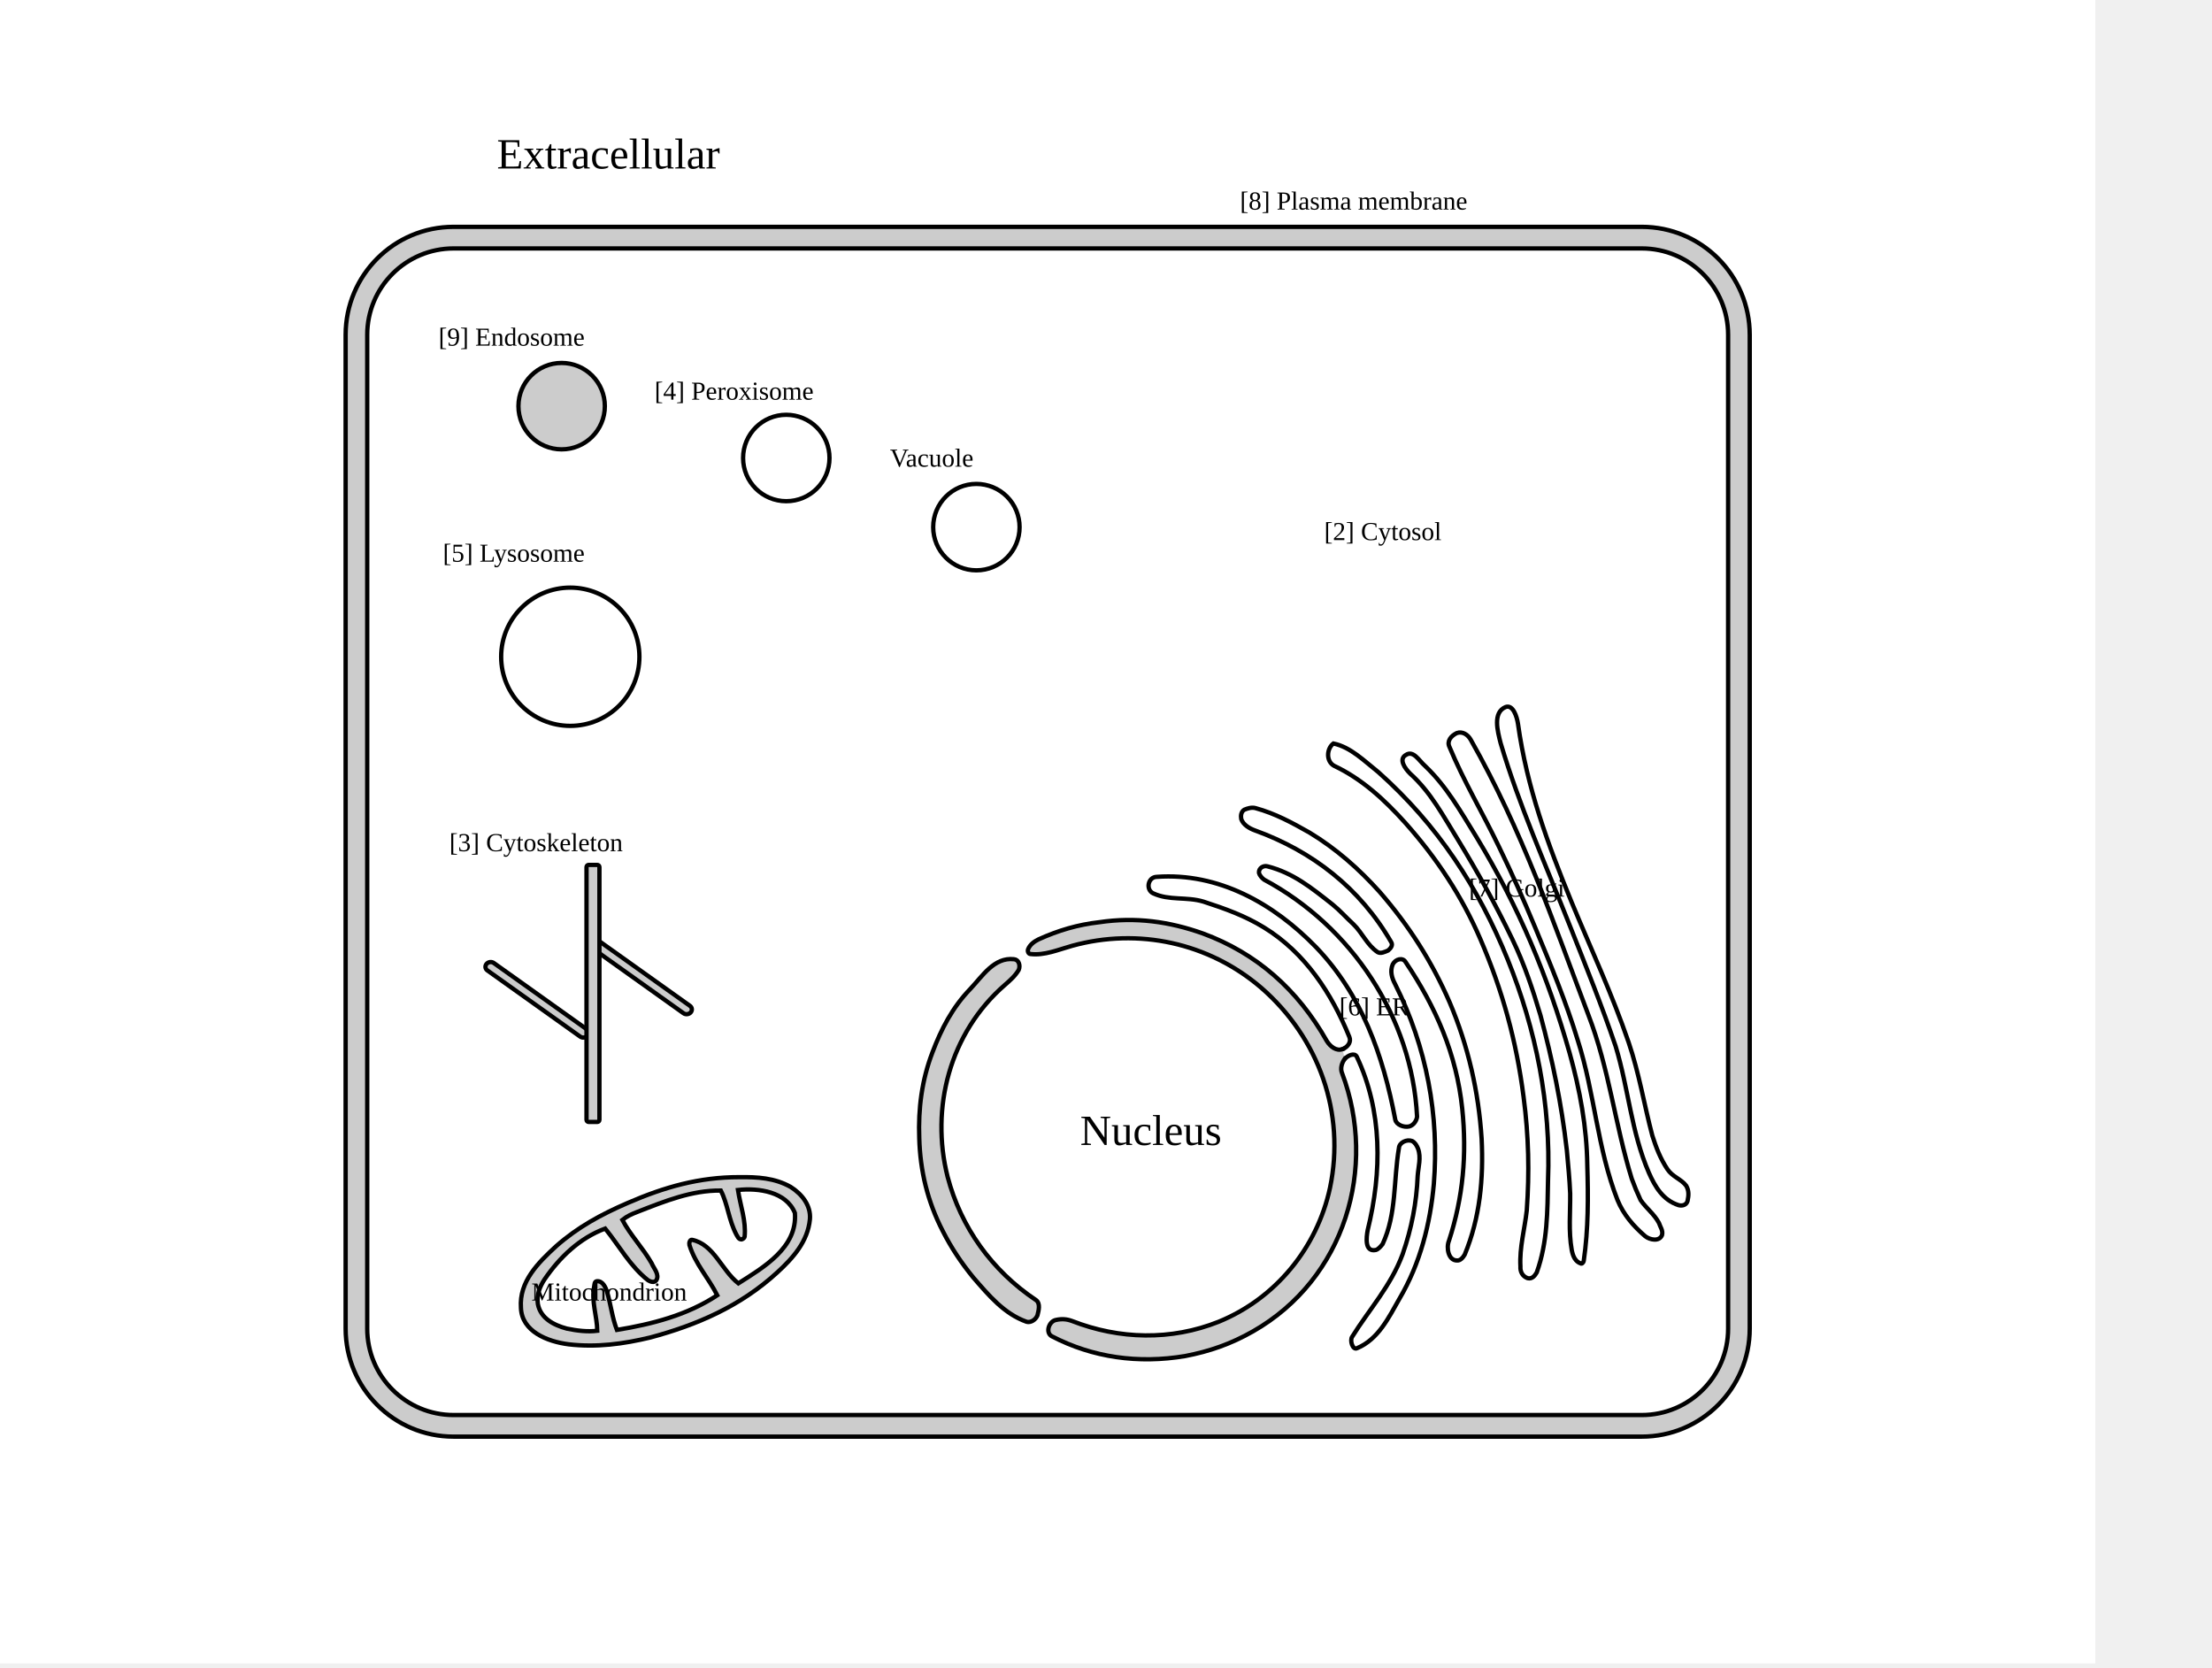
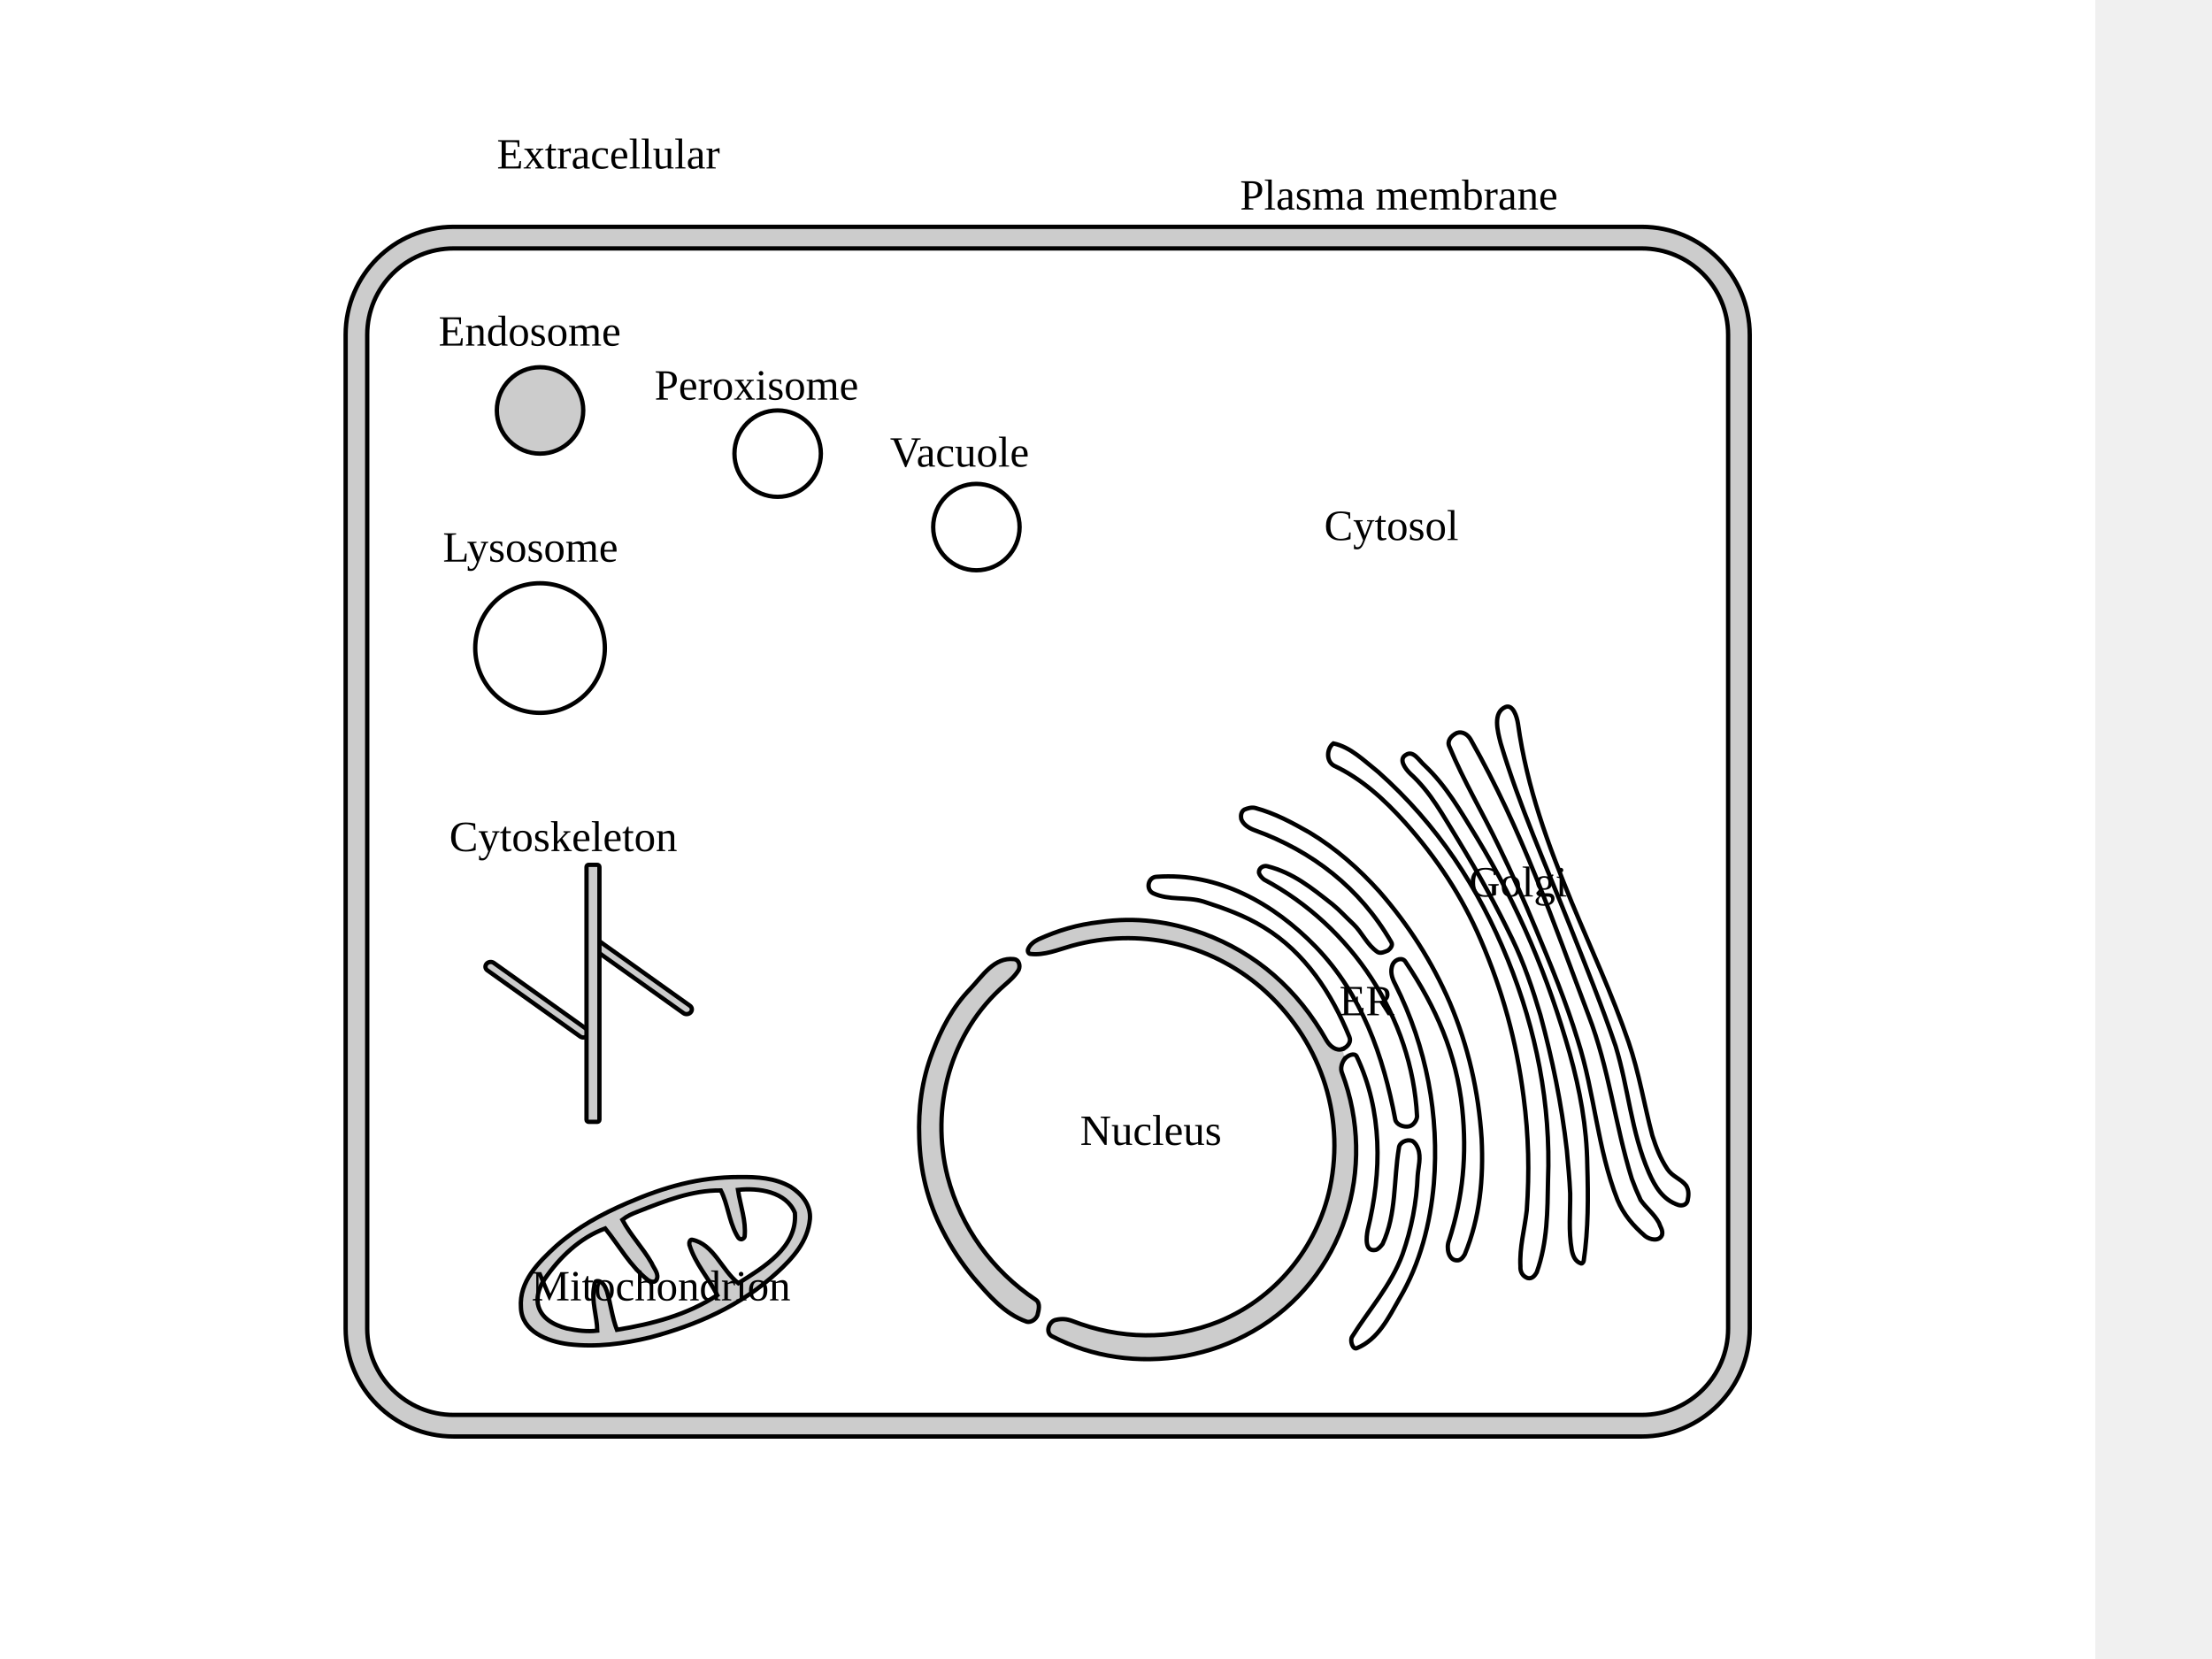
- <svg xmlns="http://www.w3.org/2000/svg" version="1.1" height="386" width="512" fill="none" stroke="none" stroke-linecap="square" stroke-miterlimit="10" clip-path="url(#p.0)">
-   <g transform="scale(0.5, 0.5)">
+ <svg xmlns="http://www.w3.org/2000/svg" version="1.1" height="768" width="1024" fill="none" stroke="none" stroke-linecap="square" stroke-miterlimit="10" clip-path="url(#p.0)">
+   <g transform="scale(1, 1)">
    <rect title="ex" fill="#ffffff" x="0" y="0" width="970" height="770" />
    <text title="ex-text" font-size="20" x="230" y="78" fill="black">Extracellular</text>
    <rect title="pm" fill="#cccccc" stroke="#000000" stroke-width="2" x="160" y="105" rx="50" ry="50" width="650" height="560" />
-     <text title="pm-text" x="574" y="97" fill="black">[8] Plasma membrane</text>
+     <text title="pm-text" font-size="20" x="574" y="97" fill="black">Plasma membrane</text>
    <rect title="cy" fill="#ffffff" stroke="#000000" stroke-width="2" x="170" y="115" rx="40" ry="40" width="630" height="540" />
-     <text title="cy-text" x="613" y="250" fill="black">[2] Cytosol</text>
+     <text title="cy-text" font-size="20" x="613" y="250" fill="black">Cytosol</text>
    <g title="cs" fill="#cccccc" stroke="#000000" stroke-width="2">
      <path d="M271.934 479.439L271.934 479.439C272.76 478.492 272.6 477.134 271.577 476.404L228.595 445.761C228.104 445.411 227.476 445.256 226.848 445.33C226.221 445.404 225.646 445.701 225.25 446.156L225.25 446.156L225.25 446.156C224.424 447.102 224.584 448.461 225.607 449.19L268.589 479.833C269.611 480.562 271.109 480.386 271.934 479.439Z" />
      <path d="M319.749 468.621L319.749 468.621C320.574 467.674 320.414 466.316 319.391 465.587L276.41 434.944C275.919 434.594 275.29 434.439 274.663 434.512C274.035 434.586 273.46 434.883 273.064 435.338L273.064 435.338L273.064 435.338C272.239 436.285 272.399 437.643 273.421 438.372L316.403 469.015C317.426 469.744 318.924 469.568 319.749 468.621Z" />
      <path d="M272.511 519.341L272.511 519.341C271.961 519.341 271.515 518.895 271.515 518.345L271.515 401.343C271.515 401.079 271.62 400.826 271.807 400.639C271.994 400.452 272.247 400.347 272.511 400.347L276.496 400.347C277.046 400.347 277.492 400.793 277.492 401.343L277.492 518.345L277.492 518.345C277.492 518.895 277.046 519.341 276.496 519.341Z" />
    </g>
-     <text title="cs-text" x="208" y="394" fill="black">[3] Cytoskeleton</text>
-     <path title="pe" fill="#ffffff" stroke="#000000" stroke-width="2" d="M344.0 212.0L344.0 212.0C344.0 200.954 352.954 192.0 364.0 192.0L364.0 192.0C369.304 192.0 374.391 194.107 378.142 197.858C381.893 201.609 384.0 206.696 384.0 212.0L384.0 212.0C384.0 223.046 375.046 232.0 364.0 232.0L364.0 232.0C352.954 232.0 344.0 223.046 344.0 212.0Z" />
-     <text title="pe-text" x="303" y="185" fill="black">[4] Peroxisome</text>
-     <path title="ly" fill="#ffffff" stroke="#000000" stroke-width="2" d="M232.0 304.0L232.0 304.0C232.0 286.327 246.327 272.0 264.0 272.0L264.0 272.0C272.487 272.0 280.626 275.371 286.627 281.373C292.629 287.374 296.0 295.513 296.0 304.0L296.0 304.0C296.0 321.673 281.673 336.0 264.0 336.0L264.0 336.0C246.327 336.0 232.0 321.673 232.0 304.0Z" />
-     <text title="ly-text" x="205" y="260" fill="black">[5] Lysosome</text>
+     <text title="cs-text" font-size="20" x="208" y="394" fill="black">Cytoskeleton</text>
+     <circle title="pe" fill="#ffffff" stroke="#000000" stroke-width="2" cx="360" cy="210" r="20" />
+     <text title="pe-text" font-size="20" x="303" y="185" fill="black">Peroxisome</text>
+     <circle title="ly" fill="#ffffff" stroke="#000000" stroke-width="2" cx="250" cy="300" r="30" />
+     <text title="ly-text" font-size="20" x="205" y="260" fill="black">Lysosome</text>
    <path title="er" fill="#ffffff" stroke="#000000" stroke-width="2" transform="translate(375, 275)" d="M246.535,210.608c0.182-0.068,0.363-0.151,0.544-0.247c1.913-0.972,3.535-3.07,2.589-5.349c-8.172-20.121-20.484-39.057-39.577-50.725c-8.838-5.416-17.832-8.63-27.926-11.922c-7.943-2.402-15.831-0.376-23.33-3.854c-3.566-1.726-2.419-7.545,1.643-7.628c28.54-2.049,54.083,12.287,73.682,32.473c21.305,22.15,31.136,50.13,36.778,80.029c0.578,2.254,3.805,3.587,6.424,3.034c2.253-0.579,3.535-3.07,3.639-4.538c-2.303-45.889-30.313-88.056-70.829-109.713c-1.049-0.812-2.073-1.99-2.362-3.117c-0.212-2.227,2.092-3.541,3.901-3.044c11.955,3.054,20.323,9.912,30.106,17.606c3.489,2.827,6.218,5.969,9.681,9.163c4.146,3.979,6.327,9.664,11.257,12.961c1.417,0.838,3.329-0.134,4.848-0.765c1.179-1.023,2.384-2.413,1.385-3.958c-14.467-24.988-36.501-42.027-63.113-51.643c-2.517-0.915-5.349-2.589-6.27-5.235c-0.264-1.494-0.135-3.328,1.411-4.327c1.519-0.63,3.406-1.234,5.214-0.739c9.045,2.481,16.86,6.719,25.016,11.348c12.378,7.509,22.793,16.724,32.371,27.354c13.646,15.711,24.278,32.316,32.528,51.335c8.538,20.145,13.331,41.134,14.744,62.99c0.91,18.503-0.722,36.458-7.832,53.659c-0.838,1.416-2.042,2.806-3.51,2.703c-4.062,0.083-5.116-5.891-3.783-9.116c6.583-20.188,8.344-39.978,6.146-61.152c-2.648-25.263-12.186-46.954-26.203-67.854c-1.312-2.305-4.692-1.437-5.975,1.055c-1.333,3.225-0.438,6.239,1.19,9.303c14.55,29.051,20.429,60.81,17.841,92.341c-1.658,18.322-6.277,36.805-15.905,53.091c-5.049,8.864-9.808,18.854-19.684,22.954c-1.913,0.972-3.438-3.561-2.208-5.318c7.901-12.719,17.876-23.45,23.338-38.185c4.154-11.877,6.475-23.883,6.985-36.386c0.283-4.036,1.694-8.362,0.144-12.527c-0.63-1.52-1.287-2.672-2.702-3.509c-2.518-0.916-5.95,0.688-6.131,3.255c-2.525,14.943-1.042,30.535-7.553,44.458c-0.812,1.05-2.015,2.44-3.142,2.729c-5.241,1.106-4.383-5.839-3.784-9.116c6.707-27.186,6.834-55.203-5.039-80.378c-0.972-1.912-4.011-0.651-5.608,1.081" />
-     <text title="er-text" x="620" y="470" fill="black">[6] ER</text>
+     <text title="er-text" font-size="20" x="620" y="470" fill="black">ER</text>
    <g title="go" fill="#ffffff" stroke="#000000" stroke-width="2" transform="translate(375, 275)">
      <path d="M310.372,159.867c-8.646-20.1-20.22-37.562-34.915-54.083c-9.577-10.631-19.967-20.212-32.815-26.279c-3.907-2.118-3.494-7.99-0.377-10.352c7.995,1.669,14.188,8.005,20.824,13.266c27.414,24.423,46.395,53.416,59.9,86.818c13.192,32.642,19.991,67.048,18.64,101.986c-0.273,14.363-0.18,28.751-5.224,42.779c-0.837,1.416-2.066,3.173-4.242,2.651c-2.518-0.914-3.463-3.193-3.309-5.395c-0.481-8.885,1.947-17.196,2.935-25.977c1.239-17.614,0.933-34.23-1.472-52.469C326.986,206.764,320.513,183.444,310.372,159.867z" />
      <path d="M325.127,159.799c5.505,11.428,9.434,23.159,13.011,35.211c5.553,20.673,9.688,40.509,12.201,62.443c0.61,7.05,1.272,13.366,1.542,20.022c0.113,8.859-0.847,17.273,0.735,26.234c0.554,2.621,1.474,5.267,4.357,6.207c0.733,0.052,1.178-1.023,1.204-1.39c2.133-14.601,2.065-29.357,1.63-44.138c-0.228-17.717-3.443-34.907-8.153-51.833c-10.05-35.371-23.293-67.279-43.116-100.02c-7.612-12.336-13.836-23.468-23.858-33.023c-2.781-2.409-5.38-7.385-8.864-5.05c-3.457,1.969-0.439,6.238,1.976,8.621c9.707,8.795,15.222,19.51,22.179,30.694C309.553,129.571,317.406,143.767,325.127,159.799z" />
      <path d="M335.815,154.65c-5.359-12.915-10.771-25.096-16.893-37.696c-7.722-16.032-16.308-30.28-22.929-46.234c-1.287-2.672,0.728-5.112,3.4-6.399c2.646-0.92,5.111,0.729,6.424,3.034c23.947,42.25,37.987,83.802,54.467,127.37c9.672,25.019,12.294,50.649,20.104,75.906c1.235,3.406,2.496,6.445,4.099,9.876c2.678,3.876,6.192,6.336,8.478,10.553c0.604,1.887,1.969,3.458,1.447,5.634c-1.334,3.225-5.686,2.182-7.783,0.559c-5.562-4.816-9.996-9.922-12.835-16.761c-9.382-23.892-10.536-49.419-18.398-73.941C350.004,188.838,343.068,172.125,335.815,154.65z" />
      <path d="M351.75,153.559c7.393,18.66,14.742,36.808,21.157,55.698c5.997,19.598,7.171,39.594,15.421,58.613c2.863,6.47,6.487,12.625,13.697,14.977c1.809,0.496,3.694-0.109,4.19-1.917c0.548-2.543,0.703-4.745-0.61-7.05c-2.362-3.117-6.347-4.134-8.683-7.617c-3.334-5.029-5.2-9.954-7.015-15.614c-3.789-14.28-6.084-28.824-10.976-43.181c-7.649-22.295-17.264-42.886-26.408-64.918c-11.011-26.958-20.63-52.71-24.803-82.505c-0.502-3.355-2.316-9.014-5.722-7.778c-6.078,2.522-3.736,11.169-2.289,16.802C328.365,98.074,340.475,125.108,351.75,153.559z" />
    </g>
-     <text title="go-text" x="680" y="415" fill="black">[7] Golgi</text>
-     <path title="en" fill="#cccccc" stroke="#000000" stroke-width="2" d="M240.0 188.0L240.0 188.0C240.0 176.954 248.954 168.0 260.0 168.0L260.0 168.0C265.304 168.0 270.391 170.107 274.142 173.858C277.893 177.609 280.0 182.696 280.0 188.0L280.0 188.0C280.0 199.046 271.046 208.0 260.0 208.0L260.0 208.0C248.954 208.0 240.0 199.046 240.0 188.0Z" />
-     <text title="en-text" x="203" y="160" fill="black">[9] Endosome</text>
+     <text title="go-text" font-size="20" x="680" y="415" fill="black">Golgi</text>
+     <circle title="en" fill="#cccccc" stroke="#000000" stroke-width="2" cx="250" cy="190" r="20" />
+     <text title="en-text" font-size="20" x="203" y="160" fill="black">Endosome</text>
    <g transform="translate(375, 275)">
      <ellipse title="nu" fill="#ffffff" transform="matrix(0.9975 0.0702 -0.0702 0.9975 17.9059 -9.9135)" cx="150.026" cy="249.852" rx="97.667" ry="95.333" />
      <path title="nuclear-envelope" fill="#cccccc" stroke="#000000" stroke-width="2" d="M90.213,180.885c-25.533,22.177-34.614,56.937-26.534,88.851c6.105,23.293,20.542,43.484,40.973,57.091c2.099,1.623,1.132,4.874,0.61,7.05c-0.889,2.15-3.193,3.463-5.002,2.967c-10.435-3.684-17.573-12.299-24.737-20.548c-5.433-6.651-10.105-13.618-13.992-21.267c-7.144-13.777-10.566-28.032-10.975-43.18c-0.513-13.68,1.151-26.839,6.117-39.766c4.077-10.776,9.204-20.741,17.555-29.373c5.576-5.877,10.992-14.715,20.14-13.702c2.202,0.155,3.122,2.801,2.233,4.951C94.926,176.792,92.569,178.838,90.213,180.885z" />
      <path title="nuclear-envelope" fill="#cccccc" stroke="#000000" stroke-width="2" d="M247.477,215.183c-1.23,1.757-2.144,4.274-1.198,6.553c16.48,43.568,1.412,95.242-41.231,119.531c-10.372,5.908-20.197,9.273-31.412,11.434c-21.645,3.64-42.825,0.675-61.679-9.134c-3.199-1.7-1.344-7.101,2.01-7.603c2.62-0.554,4.821-0.399,7.339,0.517c21.894,8.547,45.823,9.125,67.829,0.347c26.198-10.695,45.542-34.042,51.566-62.013c7.224-34.524-5.079-69.317-31.837-92.589c-24.344-20.888-56.951-27.857-87.506-19.432c-6.394,1.763-12.864,4.626-19.443,3.794c-0.734-0.051-1.391-1.204-0.946-2.279c0.889-2.15,2.827-3.489,4.739-4.46c9.143-4.151,18.182-6.834,28.219-7.971c16.771-2.508,32.473-0.297,47.942,5.216c24.803,9.121,43.901,25.953,57.345,49.762c1.556,2.539,4.436,4.843,7.323,3.751" />
    </g>
    <text title="nu-text" font-size="20" x="500" y="530" fill="black">Nucleus</text>
    <path title="va" fill="#ffffff" stroke="#000000" stroke-width="2" d="M432.0 244.0L432.0 244.0C432.0 232.954 440.954 224.0 452.0 224.0L452.0 224.0C457.304 224.0 462.391 226.107 466.142 229.858C469.893 233.609 472.0 238.696 472.0 244.0L472.0 244.0C472.0 255.046 463.046 264.0 452.0 264.0L452.0 264.0C440.954 264.0 432.0 255.046 432.0 244.0Z" />
-     <text title="va-text" x="412" y="216" fill="black">Vacuole</text>
+     <text title="va-text" font-size="20" x="412" y="216" fill="black">Vacuole</text>
    <g transform="translate(175, 500)">
      <path title="mi" fill="#cccccc" stroke="#000000" stroke-width="2" d="M115.488,56.871c17.226-7.471,33.236-11.984,51.633-11.98c8.657-0.108,16.447,0.357,23.861,4.5c5.325,3.34,9.486,8.696,8.956,14.97c-0.98,10.312-7.793,17.931-15.179,24.683c-17.091,15.657-37.255,24.303-58.705,30.059c-12.638,3.05-24.981,4.659-37.816,3.163c-9.879-1.267-21.691-5.933-22.079-16.9c-0.888-12.196,8.022-20.889,16.351-28.574C92.573,67.959,103.13,62.23,115.488,56.871z" />
      <path title="mi" fill="#ffffff" stroke="#000000" stroke-width="2" d="M120.266,60.886c-2.764,1.076-4.914,1.999-7.158,3.793c3.794,7.158,9.397,12.808,13.552,20.04c1.001,2.458,3.804,5.282,2.133,7.945c-1.016,1.294-2.745,0.565-3.752-0.016c-8.414-6.6-13.281-15.854-19.885-23.961c-11.777,4.352-21.12,13.332-28.09,23.547c-2.177,3.31-3.708,7.127-3.076,11.386c1.271,6.643,7.391,9.771,13.444,11.382c4.686,0.957,9.444,1.555,14.063,0.996c-0.115-6.782-2.829-13.719-1.43-20.566c0.147-0.722,0.081-2.236,1.235-2.376c2.671-0.205,3.958,2.685,4.671,4.709c1.778,5.995,2.402,12.129,4.614,17.838c16.317-2.674,32.566-6.864,46.456-16.042c-4.007-7.952-10.185-14.471-12.89-23.283c-0.214-0.794,0.154-2.597,1.235-2.376c10.092,2.062,13.649,14.052,21.416,20.145c11.646-7.383,27.411-16.552,26.179-32.573c-4.001-9.829-16.763-11.685-26.361-10.642c1.124,7.363,3.837,14.3,3.085,21.656c-0.073,0.36-0.581,1.007-1.375,1.22c-1.516,0.066-1.942-1.523-2.516-2.39c-3.508-6.724-3.911-13.94-7.131-20.23C145.197,50.96,132.912,55.959,120.266,60.886z" />
    </g>
-     <text title="mi-text" x="246" y="602" fill="black">Mitochondrion</text>
+     <text title="mi-text" font-size="20" x="246" y="602" fill="black">Mitochondrion</text>
  </g>
</svg>
